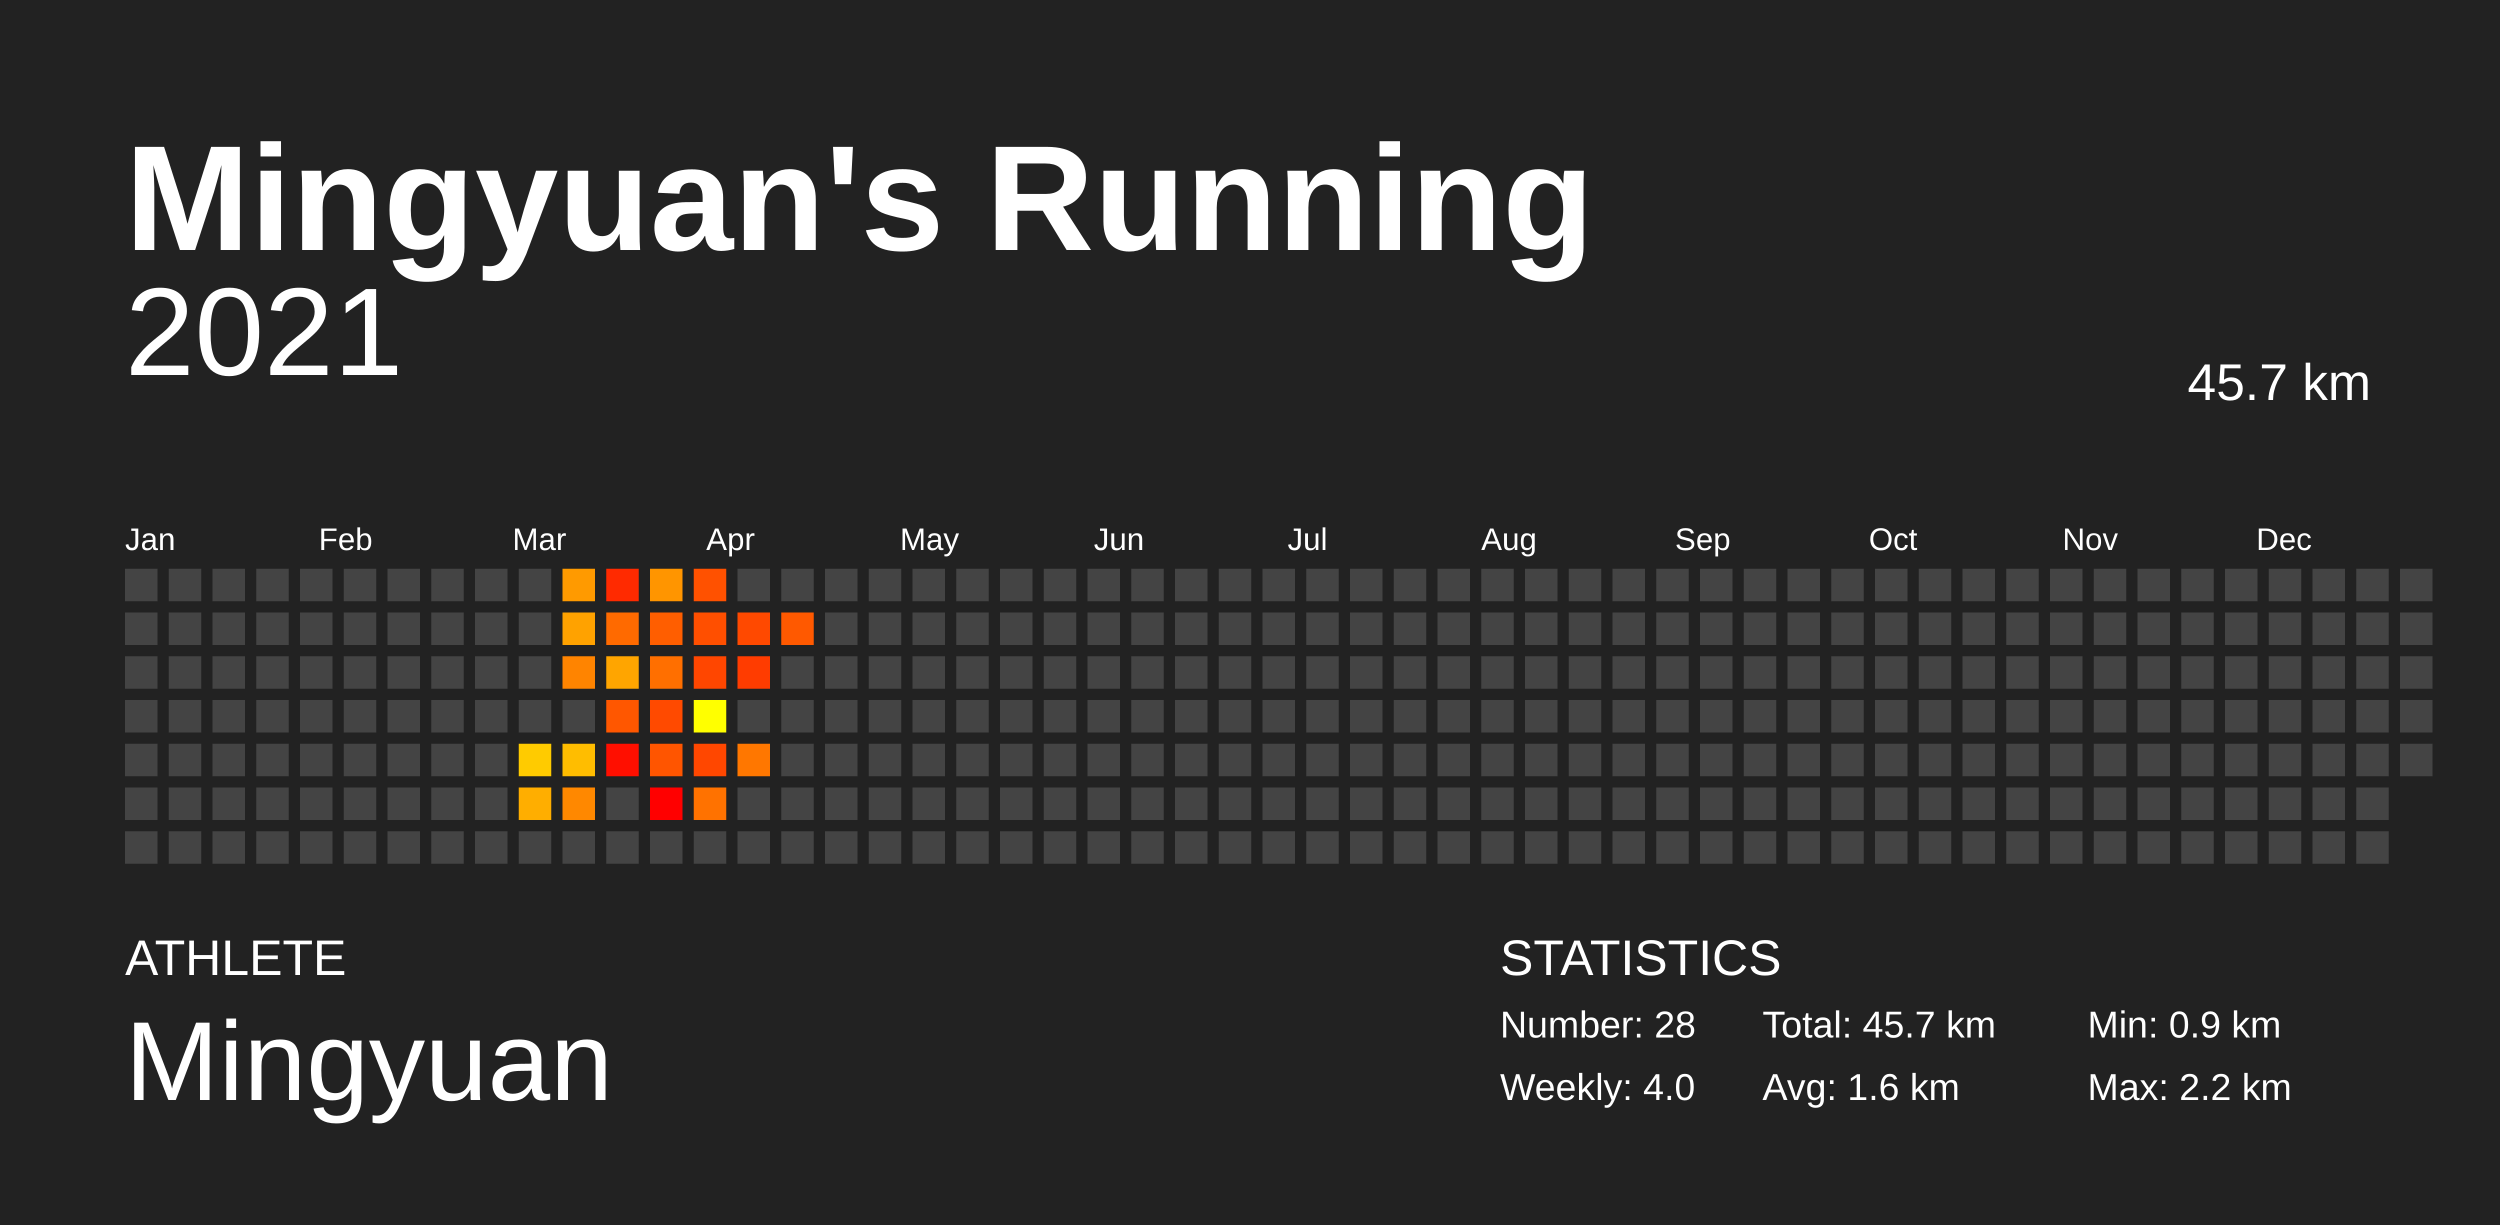
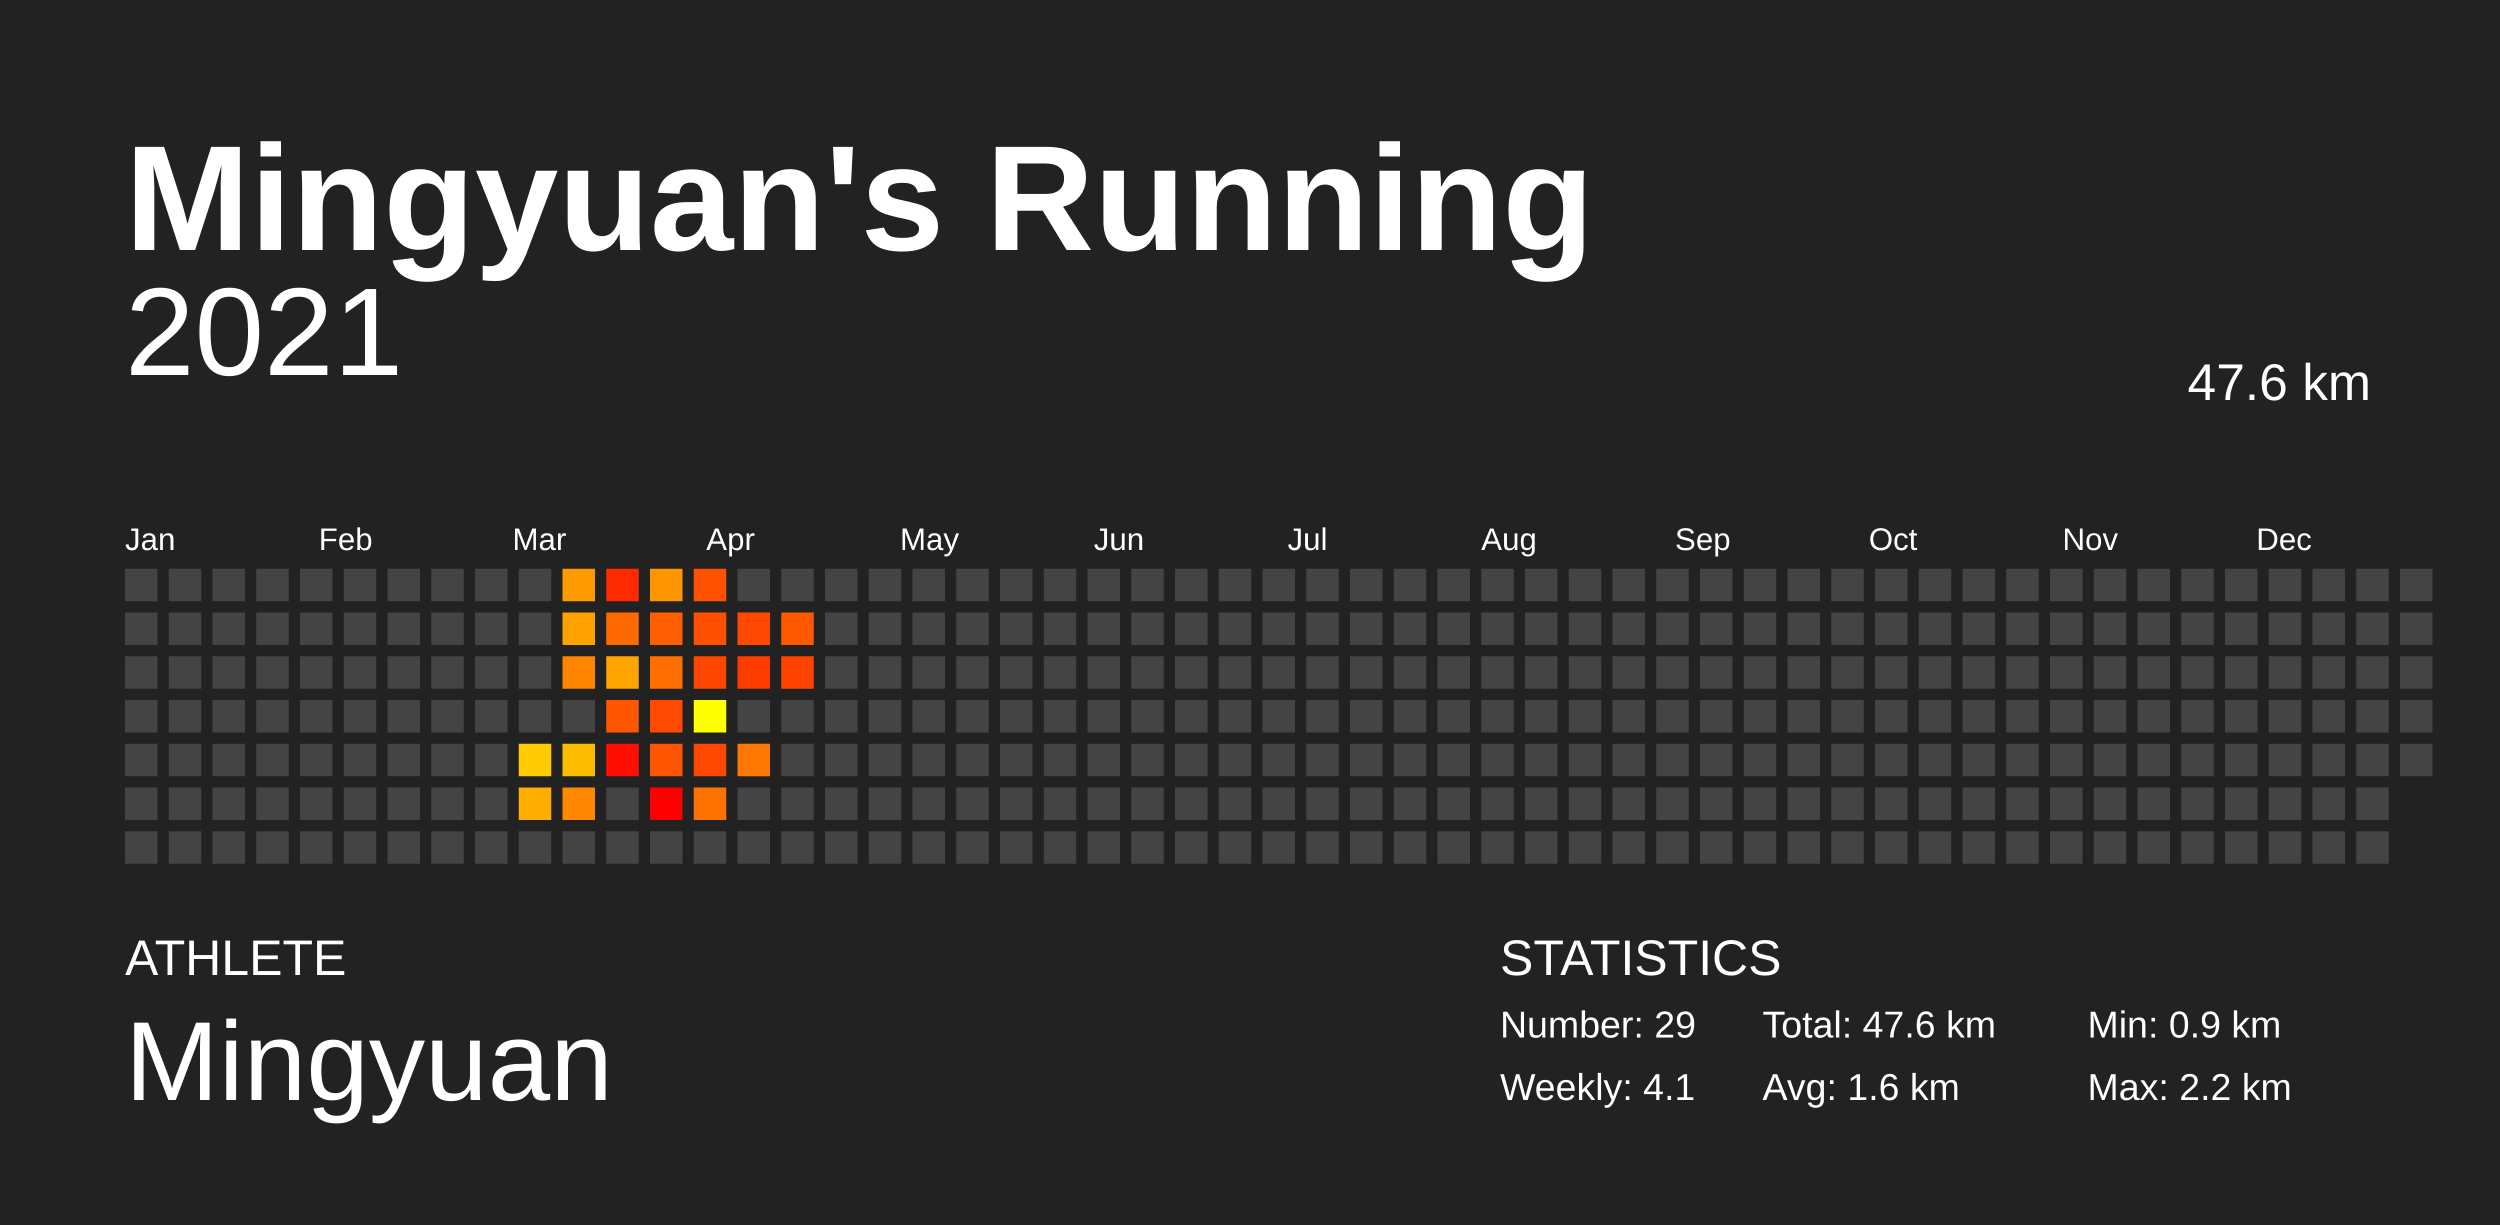
<svg xmlns="http://www.w3.org/2000/svg" baseProfile="full" height="98mm" version="1.1" viewBox="0,0,200,98" width="200mm">
  <defs />
  <rect fill="#222222" height="98" width="200" x="0" y="0" />
  <text fill="#FFFFFF" style="font-size:12px; font-family:Arial; font-weight:bold;" x="10" y="20">Mingyuan's Running</text>
  <text fill="#FFFFFF" style="font-size:4px; font-family:Arial" x="10" y="78">ATHLETE</text>
  <text fill="#FFFFFF" style="font-size:9px; font-family:Arial" x="10" y="88">Mingyuan</text>
  <text fill="#FFFFFF" style="font-size:4px; font-family:Arial" x="120" y="78">STATISTICS</text>
-   <text fill="#FFFFFF" style="font-size:3px; font-family:Arial" x="120" y="83">Number: 28</text>
-   <text fill="#FFFFFF" style="font-size:3px; font-family:Arial" x="120" y="88">Weekly: 4.0</text>
-   <text fill="#FFFFFF" style="font-size:3px; font-family:Arial" x="141" y="83">Total: 45.7 km</text>
+   <text fill="#FFFFFF" style="font-size:3px; font-family:Arial" x="120" y="83">Number: 29</text>
+   <text fill="#FFFFFF" style="font-size:3px; font-family:Arial" x="120" y="88">Weekly: 4.1</text>
+   <text fill="#FFFFFF" style="font-size:3px; font-family:Arial" x="141" y="83">Total: 47.6 km</text>
  <text fill="#FFFFFF" style="font-size:3px; font-family:Arial" x="141" y="88">Avg: 1.6 km</text>
  <text fill="#FFFFFF" style="font-size:3px; font-family:Arial" x="167" y="83">Min: 0.9 km</text>
  <text fill="#FFFFFF" style="font-size:3px; font-family:Arial" x="167" y="88">Max: 2.2 km</text>
  <text alignment-baseline="hanging" fill="#FFFFFF" style="font-size:10.0px; font-family:Arial;" x="10" y="30">2021</text>
-   <text alignment-baseline="hanging" fill="#FFFFFF" style="font-size:4.125px; font-family:Arial;" x="175" y="32">45.7 km</text>
+   <text alignment-baseline="hanging" fill="#FFFFFF" style="font-size:4.125px; font-family:Arial;" x="175" y="32">47.6 km</text>
  <text fill="#FFFFFF" style="font-size:2.5px; font-family:Arial" x="10.0" y="44">Jan</text>
  <text fill="#FFFFFF" style="font-size:2.5px; font-family:Arial" x="25.5" y="44">Feb</text>
  <text fill="#FFFFFF" style="font-size:2.5px; font-family:Arial" x="41.0" y="44">Mar</text>
  <text fill="#FFFFFF" style="font-size:2.5px; font-family:Arial" x="56.5" y="44">Apr</text>
  <text fill="#FFFFFF" style="font-size:2.5px; font-family:Arial" x="72.0" y="44">May</text>
  <text fill="#FFFFFF" style="font-size:2.5px; font-family:Arial" x="87.5" y="44">Jun</text>
  <text fill="#FFFFFF" style="font-size:2.5px; font-family:Arial" x="103.0" y="44">Jul</text>
  <text fill="#FFFFFF" style="font-size:2.5px; font-family:Arial" x="118.5" y="44">Aug</text>
  <text fill="#FFFFFF" style="font-size:2.5px; font-family:Arial" x="134.0" y="44">Sep</text>
  <text fill="#FFFFFF" style="font-size:2.5px; font-family:Arial" x="149.5" y="44">Oct</text>
  <text fill="#FFFFFF" style="font-size:2.5px; font-family:Arial" x="165.0" y="44">Nov</text>
  <text fill="#FFFFFF" style="font-size:2.5px; font-family:Arial" x="180.5" y="44">Dec</text>
  <rect fill="#444444" height="2.6" width="2.6" x="10.0" y="45.5" />
  <rect fill="#444444" height="2.6" width="2.6" x="10.0" y="49.0" />
  <rect fill="#444444" height="2.6" width="2.6" x="10.0" y="52.5" />
  <rect fill="#444444" height="2.6" width="2.6" x="10.0" y="56.0" />
  <rect fill="#444444" height="2.6" width="2.6" x="10.0" y="59.5" />
  <rect fill="#444444" height="2.6" width="2.6" x="10.0" y="63.0" />
  <rect fill="#444444" height="2.6" width="2.6" x="10.0" y="66.5" />
  <rect fill="#444444" height="2.6" width="2.6" x="13.5" y="45.5" />
  <rect fill="#444444" height="2.6" width="2.6" x="13.5" y="49.0" />
  <rect fill="#444444" height="2.6" width="2.6" x="13.5" y="52.5" />
  <rect fill="#444444" height="2.6" width="2.6" x="13.5" y="56.0" />
  <rect fill="#444444" height="2.6" width="2.6" x="13.5" y="59.5" />
  <rect fill="#444444" height="2.6" width="2.6" x="13.5" y="63.0" />
  <rect fill="#444444" height="2.6" width="2.6" x="13.5" y="66.5" />
  <rect fill="#444444" height="2.6" width="2.6" x="17.0" y="45.5" />
  <rect fill="#444444" height="2.6" width="2.6" x="17.0" y="49.0" />
  <rect fill="#444444" height="2.6" width="2.6" x="17.0" y="52.5" />
  <rect fill="#444444" height="2.6" width="2.6" x="17.0" y="56.0" />
  <rect fill="#444444" height="2.6" width="2.6" x="17.0" y="59.5" />
  <rect fill="#444444" height="2.6" width="2.6" x="17.0" y="63.0" />
  <rect fill="#444444" height="2.6" width="2.6" x="17.0" y="66.5" />
  <rect fill="#444444" height="2.6" width="2.6" x="20.5" y="45.5" />
  <rect fill="#444444" height="2.6" width="2.6" x="20.5" y="49.0" />
  <rect fill="#444444" height="2.6" width="2.6" x="20.5" y="52.5" />
  <rect fill="#444444" height="2.6" width="2.6" x="20.5" y="56.0" />
  <rect fill="#444444" height="2.6" width="2.6" x="20.5" y="59.5" />
  <rect fill="#444444" height="2.6" width="2.6" x="20.5" y="63.0" />
  <rect fill="#444444" height="2.6" width="2.6" x="20.5" y="66.5" />
  <rect fill="#444444" height="2.6" width="2.6" x="24.0" y="45.5" />
  <rect fill="#444444" height="2.6" width="2.6" x="24.0" y="49.0" />
  <rect fill="#444444" height="2.6" width="2.6" x="24.0" y="52.5" />
  <rect fill="#444444" height="2.6" width="2.6" x="24.0" y="56.0" />
  <rect fill="#444444" height="2.6" width="2.6" x="24.0" y="59.5" />
  <rect fill="#444444" height="2.6" width="2.6" x="24.0" y="63.0" />
  <rect fill="#444444" height="2.6" width="2.6" x="24.0" y="66.5" />
  <rect fill="#444444" height="2.6" width="2.6" x="27.5" y="45.5" />
  <rect fill="#444444" height="2.6" width="2.6" x="27.5" y="49.0" />
  <rect fill="#444444" height="2.6" width="2.6" x="27.5" y="52.5" />
  <rect fill="#444444" height="2.6" width="2.6" x="27.5" y="56.0" />
  <rect fill="#444444" height="2.6" width="2.6" x="27.5" y="59.5" />
  <rect fill="#444444" height="2.6" width="2.6" x="27.5" y="63.0" />
  <rect fill="#444444" height="2.6" width="2.6" x="27.5" y="66.5" />
  <rect fill="#444444" height="2.6" width="2.6" x="31.0" y="45.5" />
  <rect fill="#444444" height="2.6" width="2.6" x="31.0" y="49.0" />
  <rect fill="#444444" height="2.6" width="2.6" x="31.0" y="52.5" />
  <rect fill="#444444" height="2.6" width="2.6" x="31.0" y="56.0" />
  <rect fill="#444444" height="2.6" width="2.6" x="31.0" y="59.5" />
  <rect fill="#444444" height="2.6" width="2.6" x="31.0" y="63.0" />
  <rect fill="#444444" height="2.6" width="2.6" x="31.0" y="66.5" />
  <rect fill="#444444" height="2.6" width="2.6" x="34.5" y="45.5" />
  <rect fill="#444444" height="2.6" width="2.6" x="34.5" y="49.0" />
  <rect fill="#444444" height="2.6" width="2.6" x="34.5" y="52.5" />
  <rect fill="#444444" height="2.6" width="2.6" x="34.5" y="56.0" />
  <rect fill="#444444" height="2.6" width="2.6" x="34.5" y="59.5" />
  <rect fill="#444444" height="2.6" width="2.6" x="34.5" y="63.0" />
  <rect fill="#444444" height="2.6" width="2.6" x="34.5" y="66.5" />
  <rect fill="#444444" height="2.6" width="2.6" x="38.0" y="45.5" />
  <rect fill="#444444" height="2.6" width="2.6" x="38.0" y="49.0" />
  <rect fill="#444444" height="2.6" width="2.6" x="38.0" y="52.5" />
  <rect fill="#444444" height="2.6" width="2.6" x="38.0" y="56.0" />
  <rect fill="#444444" height="2.6" width="2.6" x="38.0" y="59.5" />
  <rect fill="#444444" height="2.6" width="2.6" x="38.0" y="63.0" />
  <rect fill="#444444" height="2.6" width="2.6" x="38.0" y="66.5" />
  <rect fill="#444444" height="2.6" width="2.6" x="41.5" y="45.5" />
  <rect fill="#444444" height="2.6" width="2.6" x="41.5" y="49.0" />
  <rect fill="#444444" height="2.6" width="2.6" x="41.5" y="52.5" />
  <rect fill="#444444" height="2.6" width="2.6" x="41.5" y="56.0" />
  <rect fill="#ffcb00" height="2.6" width="2.6" x="41.5" y="59.5" />
  <rect fill="#ffae00" height="2.6" width="2.6" x="41.5" y="63.0" />
  <rect fill="#444444" height="2.6" width="2.6" x="41.5" y="66.5" />
  <rect fill="#ff9a00" height="2.6" width="2.6" x="45.0" y="45.5" />
  <rect fill="#ffa200" height="2.6" width="2.6" x="45.0" y="49.0" />
  <rect fill="#ff8400" height="2.6" width="2.6" x="45.0" y="52.5" />
  <rect fill="#444444" height="2.6" width="2.6" x="45.0" y="56.0" />
  <rect fill="#ffbd00" height="2.6" width="2.6" x="45.0" y="59.5" />
  <rect fill="#ff8800" height="2.6" width="2.6" x="45.0" y="63.0" />
  <rect fill="#444444" height="2.6" width="2.6" x="45.0" y="66.5" />
  <rect fill="#ff2a00" height="2.6" width="2.6" x="48.5" y="45.5" />
  <rect fill="#ff6a00" height="2.6" width="2.6" x="48.5" y="49.0" />
  <rect fill="#ffa500" height="2.6" width="2.6" x="48.5" y="52.5" />
  <rect fill="#ff5700" height="2.6" width="2.6" x="48.5" y="56.0" />
  <rect fill="#ff0f00" height="2.6" width="2.6" x="48.5" y="59.5" />
  <rect fill="#444444" height="2.6" width="2.6" x="48.5" y="63.0" />
  <rect fill="#444444" height="2.6" width="2.6" x="48.5" y="66.5" />
  <rect fill="#ff9500" height="2.6" width="2.6" x="52.0" y="45.5" />
  <rect fill="#ff5e00" height="2.6" width="2.6" x="52.0" y="49.0" />
  <rect fill="#ff6f00" height="2.6" width="2.6" x="52.0" y="52.5" />
  <rect fill="#ff4a00" height="2.6" width="2.6" x="52.0" y="56.0" />
  <rect fill="#ff5500" height="2.6" width="2.6" x="52.0" y="59.5" />
  <rect fill="#ff0000" height="2.6" width="2.6" x="52.0" y="63.0" />
  <rect fill="#444444" height="2.6" width="2.6" x="52.0" y="66.5" />
  <rect fill="#ff5100" height="2.6" width="2.6" x="55.5" y="45.5" />
  <rect fill="#ff4f00" height="2.6" width="2.6" x="55.5" y="49.0" />
  <rect fill="#ff4600" height="2.6" width="2.6" x="55.5" y="52.5" />
  <rect fill="#ffff00" height="2.6" width="2.6" x="55.5" y="56.0" />
  <rect fill="#ff4700" height="2.6" width="2.6" x="55.5" y="59.5" />
  <rect fill="#ff7200" height="2.6" width="2.6" x="55.5" y="63.0" />
  <rect fill="#444444" height="2.6" width="2.6" x="55.5" y="66.5" />
  <rect fill="#444444" height="2.6" width="2.6" x="59.0" y="45.5" />
  <rect fill="#ff4900" height="2.6" width="2.6" x="59.0" y="49.0" />
  <rect fill="#ff3c00" height="2.6" width="2.6" x="59.0" y="52.5" />
  <rect fill="#444444" height="2.6" width="2.6" x="59.0" y="56.0" />
  <rect fill="#ff7700" height="2.6" width="2.6" x="59.0" y="59.5" />
  <rect fill="#444444" height="2.6" width="2.6" x="59.0" y="63.0" />
  <rect fill="#444444" height="2.6" width="2.6" x="59.0" y="66.5" />
  <rect fill="#444444" height="2.6" width="2.6" x="62.5" y="45.5" />
  <rect fill="#ff5900" height="2.6" width="2.6" x="62.5" y="49.0" />
-   <rect fill="#444444" height="2.6" width="2.6" x="62.5" y="52.5" />
+   <rect fill="#ff4200" height="2.6" width="2.6" x="62.5" y="52.5" />
  <rect fill="#444444" height="2.6" width="2.6" x="62.5" y="56.0" />
  <rect fill="#444444" height="2.6" width="2.6" x="62.5" y="59.5" />
  <rect fill="#444444" height="2.6" width="2.6" x="62.5" y="63.0" />
  <rect fill="#444444" height="2.6" width="2.6" x="62.5" y="66.5" />
  <rect fill="#444444" height="2.6" width="2.6" x="66.0" y="45.5" />
  <rect fill="#444444" height="2.6" width="2.6" x="66.0" y="49.0" />
  <rect fill="#444444" height="2.6" width="2.6" x="66.0" y="52.5" />
  <rect fill="#444444" height="2.6" width="2.6" x="66.0" y="56.0" />
  <rect fill="#444444" height="2.6" width="2.6" x="66.0" y="59.5" />
  <rect fill="#444444" height="2.6" width="2.6" x="66.0" y="63.0" />
  <rect fill="#444444" height="2.6" width="2.6" x="66.0" y="66.5" />
  <rect fill="#444444" height="2.6" width="2.6" x="69.5" y="45.5" />
  <rect fill="#444444" height="2.6" width="2.6" x="69.5" y="49.0" />
  <rect fill="#444444" height="2.6" width="2.6" x="69.5" y="52.5" />
  <rect fill="#444444" height="2.6" width="2.6" x="69.5" y="56.0" />
  <rect fill="#444444" height="2.6" width="2.6" x="69.5" y="59.5" />
  <rect fill="#444444" height="2.6" width="2.6" x="69.5" y="63.0" />
  <rect fill="#444444" height="2.6" width="2.6" x="69.5" y="66.5" />
  <rect fill="#444444" height="2.6" width="2.6" x="73.0" y="45.5" />
  <rect fill="#444444" height="2.6" width="2.6" x="73.0" y="49.0" />
  <rect fill="#444444" height="2.6" width="2.6" x="73.0" y="52.5" />
  <rect fill="#444444" height="2.6" width="2.6" x="73.0" y="56.0" />
  <rect fill="#444444" height="2.6" width="2.6" x="73.0" y="59.5" />
  <rect fill="#444444" height="2.6" width="2.6" x="73.0" y="63.0" />
  <rect fill="#444444" height="2.6" width="2.6" x="73.0" y="66.5" />
  <rect fill="#444444" height="2.6" width="2.6" x="76.5" y="45.5" />
  <rect fill="#444444" height="2.6" width="2.6" x="76.5" y="49.0" />
  <rect fill="#444444" height="2.6" width="2.6" x="76.5" y="52.5" />
  <rect fill="#444444" height="2.6" width="2.6" x="76.5" y="56.0" />
  <rect fill="#444444" height="2.6" width="2.6" x="76.5" y="59.5" />
  <rect fill="#444444" height="2.6" width="2.6" x="76.5" y="63.0" />
  <rect fill="#444444" height="2.6" width="2.6" x="76.5" y="66.5" />
  <rect fill="#444444" height="2.6" width="2.6" x="80.0" y="45.5" />
  <rect fill="#444444" height="2.6" width="2.6" x="80.0" y="49.0" />
  <rect fill="#444444" height="2.6" width="2.6" x="80.0" y="52.5" />
  <rect fill="#444444" height="2.6" width="2.6" x="80.0" y="56.0" />
  <rect fill="#444444" height="2.6" width="2.6" x="80.0" y="59.5" />
  <rect fill="#444444" height="2.6" width="2.6" x="80.0" y="63.0" />
  <rect fill="#444444" height="2.6" width="2.6" x="80.0" y="66.5" />
  <rect fill="#444444" height="2.6" width="2.6" x="83.5" y="45.5" />
  <rect fill="#444444" height="2.6" width="2.6" x="83.5" y="49.0" />
  <rect fill="#444444" height="2.6" width="2.6" x="83.5" y="52.5" />
  <rect fill="#444444" height="2.6" width="2.6" x="83.5" y="56.0" />
  <rect fill="#444444" height="2.6" width="2.6" x="83.5" y="59.5" />
  <rect fill="#444444" height="2.6" width="2.6" x="83.5" y="63.0" />
  <rect fill="#444444" height="2.6" width="2.6" x="83.5" y="66.5" />
  <rect fill="#444444" height="2.6" width="2.6" x="87.0" y="45.5" />
  <rect fill="#444444" height="2.6" width="2.6" x="87.0" y="49.0" />
  <rect fill="#444444" height="2.6" width="2.6" x="87.0" y="52.5" />
  <rect fill="#444444" height="2.6" width="2.6" x="87.0" y="56.0" />
  <rect fill="#444444" height="2.6" width="2.6" x="87.0" y="59.5" />
  <rect fill="#444444" height="2.6" width="2.6" x="87.0" y="63.0" />
  <rect fill="#444444" height="2.6" width="2.6" x="87.0" y="66.5" />
  <rect fill="#444444" height="2.6" width="2.6" x="90.5" y="45.5" />
  <rect fill="#444444" height="2.6" width="2.6" x="90.5" y="49.0" />
  <rect fill="#444444" height="2.6" width="2.6" x="90.5" y="52.5" />
  <rect fill="#444444" height="2.6" width="2.6" x="90.5" y="56.0" />
  <rect fill="#444444" height="2.6" width="2.6" x="90.5" y="59.5" />
  <rect fill="#444444" height="2.6" width="2.6" x="90.5" y="63.0" />
  <rect fill="#444444" height="2.6" width="2.6" x="90.5" y="66.5" />
  <rect fill="#444444" height="2.6" width="2.6" x="94.0" y="45.5" />
  <rect fill="#444444" height="2.6" width="2.6" x="94.0" y="49.0" />
  <rect fill="#444444" height="2.6" width="2.6" x="94.0" y="52.5" />
  <rect fill="#444444" height="2.6" width="2.6" x="94.0" y="56.0" />
  <rect fill="#444444" height="2.6" width="2.6" x="94.0" y="59.5" />
  <rect fill="#444444" height="2.6" width="2.6" x="94.0" y="63.0" />
  <rect fill="#444444" height="2.6" width="2.6" x="94.0" y="66.5" />
  <rect fill="#444444" height="2.6" width="2.6" x="97.5" y="45.5" />
  <rect fill="#444444" height="2.6" width="2.6" x="97.5" y="49.0" />
  <rect fill="#444444" height="2.6" width="2.6" x="97.5" y="52.5" />
  <rect fill="#444444" height="2.6" width="2.6" x="97.5" y="56.0" />
  <rect fill="#444444" height="2.6" width="2.6" x="97.5" y="59.5" />
  <rect fill="#444444" height="2.6" width="2.6" x="97.5" y="63.0" />
  <rect fill="#444444" height="2.6" width="2.6" x="97.5" y="66.5" />
  <rect fill="#444444" height="2.6" width="2.6" x="101.0" y="45.5" />
  <rect fill="#444444" height="2.6" width="2.6" x="101.0" y="49.0" />
  <rect fill="#444444" height="2.6" width="2.6" x="101.0" y="52.5" />
  <rect fill="#444444" height="2.6" width="2.6" x="101.0" y="56.0" />
  <rect fill="#444444" height="2.6" width="2.6" x="101.0" y="59.5" />
  <rect fill="#444444" height="2.6" width="2.6" x="101.0" y="63.0" />
  <rect fill="#444444" height="2.6" width="2.6" x="101.0" y="66.5" />
  <rect fill="#444444" height="2.6" width="2.6" x="104.5" y="45.5" />
  <rect fill="#444444" height="2.6" width="2.6" x="104.5" y="49.0" />
  <rect fill="#444444" height="2.6" width="2.6" x="104.5" y="52.5" />
  <rect fill="#444444" height="2.6" width="2.6" x="104.5" y="56.0" />
  <rect fill="#444444" height="2.6" width="2.6" x="104.5" y="59.5" />
  <rect fill="#444444" height="2.6" width="2.6" x="104.5" y="63.0" />
  <rect fill="#444444" height="2.6" width="2.6" x="104.5" y="66.5" />
  <rect fill="#444444" height="2.6" width="2.6" x="108.0" y="45.5" />
  <rect fill="#444444" height="2.6" width="2.6" x="108.0" y="49.0" />
  <rect fill="#444444" height="2.6" width="2.6" x="108.0" y="52.5" />
  <rect fill="#444444" height="2.6" width="2.6" x="108.0" y="56.0" />
  <rect fill="#444444" height="2.6" width="2.6" x="108.0" y="59.5" />
  <rect fill="#444444" height="2.6" width="2.6" x="108.0" y="63.0" />
  <rect fill="#444444" height="2.6" width="2.6" x="108.0" y="66.5" />
  <rect fill="#444444" height="2.6" width="2.6" x="111.5" y="45.5" />
  <rect fill="#444444" height="2.6" width="2.6" x="111.5" y="49.0" />
  <rect fill="#444444" height="2.6" width="2.6" x="111.5" y="52.5" />
  <rect fill="#444444" height="2.6" width="2.6" x="111.5" y="56.0" />
  <rect fill="#444444" height="2.6" width="2.6" x="111.5" y="59.5" />
  <rect fill="#444444" height="2.6" width="2.6" x="111.5" y="63.0" />
  <rect fill="#444444" height="2.6" width="2.6" x="111.5" y="66.5" />
  <rect fill="#444444" height="2.6" width="2.6" x="115.0" y="45.5" />
  <rect fill="#444444" height="2.6" width="2.6" x="115.0" y="49.0" />
  <rect fill="#444444" height="2.6" width="2.6" x="115.0" y="52.5" />
  <rect fill="#444444" height="2.6" width="2.6" x="115.0" y="56.0" />
  <rect fill="#444444" height="2.6" width="2.6" x="115.0" y="59.5" />
  <rect fill="#444444" height="2.6" width="2.6" x="115.0" y="63.0" />
  <rect fill="#444444" height="2.6" width="2.6" x="115.0" y="66.5" />
  <rect fill="#444444" height="2.6" width="2.6" x="118.5" y="45.5" />
  <rect fill="#444444" height="2.6" width="2.6" x="118.5" y="49.0" />
  <rect fill="#444444" height="2.6" width="2.6" x="118.5" y="52.5" />
  <rect fill="#444444" height="2.6" width="2.6" x="118.5" y="56.0" />
  <rect fill="#444444" height="2.6" width="2.6" x="118.5" y="59.5" />
  <rect fill="#444444" height="2.6" width="2.6" x="118.5" y="63.0" />
  <rect fill="#444444" height="2.6" width="2.6" x="118.5" y="66.5" />
  <rect fill="#444444" height="2.6" width="2.6" x="122.0" y="45.5" />
  <rect fill="#444444" height="2.6" width="2.6" x="122.0" y="49.0" />
  <rect fill="#444444" height="2.6" width="2.6" x="122.0" y="52.5" />
  <rect fill="#444444" height="2.6" width="2.6" x="122.0" y="56.0" />
  <rect fill="#444444" height="2.6" width="2.6" x="122.0" y="59.5" />
  <rect fill="#444444" height="2.6" width="2.6" x="122.0" y="63.0" />
  <rect fill="#444444" height="2.6" width="2.6" x="122.0" y="66.5" />
  <rect fill="#444444" height="2.6" width="2.6" x="125.5" y="45.5" />
  <rect fill="#444444" height="2.6" width="2.6" x="125.5" y="49.0" />
  <rect fill="#444444" height="2.6" width="2.6" x="125.5" y="52.5" />
  <rect fill="#444444" height="2.6" width="2.6" x="125.5" y="56.0" />
  <rect fill="#444444" height="2.6" width="2.6" x="125.5" y="59.5" />
  <rect fill="#444444" height="2.6" width="2.6" x="125.5" y="63.0" />
  <rect fill="#444444" height="2.6" width="2.6" x="125.5" y="66.5" />
  <rect fill="#444444" height="2.6" width="2.6" x="129.0" y="45.5" />
  <rect fill="#444444" height="2.6" width="2.6" x="129.0" y="49.0" />
  <rect fill="#444444" height="2.6" width="2.6" x="129.0" y="52.5" />
  <rect fill="#444444" height="2.6" width="2.6" x="129.0" y="56.0" />
  <rect fill="#444444" height="2.6" width="2.6" x="129.0" y="59.5" />
  <rect fill="#444444" height="2.6" width="2.6" x="129.0" y="63.0" />
  <rect fill="#444444" height="2.6" width="2.6" x="129.0" y="66.5" />
  <rect fill="#444444" height="2.6" width="2.6" x="132.5" y="45.5" />
  <rect fill="#444444" height="2.6" width="2.6" x="132.5" y="49.0" />
  <rect fill="#444444" height="2.6" width="2.6" x="132.5" y="52.5" />
  <rect fill="#444444" height="2.6" width="2.6" x="132.5" y="56.0" />
  <rect fill="#444444" height="2.6" width="2.6" x="132.5" y="59.5" />
  <rect fill="#444444" height="2.6" width="2.6" x="132.5" y="63.0" />
  <rect fill="#444444" height="2.6" width="2.6" x="132.5" y="66.5" />
  <rect fill="#444444" height="2.6" width="2.6" x="136.0" y="45.5" />
  <rect fill="#444444" height="2.6" width="2.6" x="136.0" y="49.0" />
  <rect fill="#444444" height="2.6" width="2.6" x="136.0" y="52.5" />
  <rect fill="#444444" height="2.6" width="2.6" x="136.0" y="56.0" />
  <rect fill="#444444" height="2.6" width="2.6" x="136.0" y="59.5" />
  <rect fill="#444444" height="2.6" width="2.6" x="136.0" y="63.0" />
  <rect fill="#444444" height="2.6" width="2.6" x="136.0" y="66.5" />
  <rect fill="#444444" height="2.6" width="2.6" x="139.5" y="45.5" />
  <rect fill="#444444" height="2.6" width="2.6" x="139.5" y="49.0" />
  <rect fill="#444444" height="2.6" width="2.6" x="139.5" y="52.5" />
  <rect fill="#444444" height="2.6" width="2.6" x="139.5" y="56.0" />
  <rect fill="#444444" height="2.6" width="2.6" x="139.5" y="59.5" />
  <rect fill="#444444" height="2.6" width="2.6" x="139.5" y="63.0" />
  <rect fill="#444444" height="2.6" width="2.6" x="139.5" y="66.5" />
  <rect fill="#444444" height="2.6" width="2.6" x="143.0" y="45.5" />
  <rect fill="#444444" height="2.6" width="2.6" x="143.0" y="49.0" />
  <rect fill="#444444" height="2.6" width="2.6" x="143.0" y="52.5" />
  <rect fill="#444444" height="2.6" width="2.6" x="143.0" y="56.0" />
  <rect fill="#444444" height="2.6" width="2.6" x="143.0" y="59.5" />
  <rect fill="#444444" height="2.6" width="2.6" x="143.0" y="63.0" />
  <rect fill="#444444" height="2.6" width="2.6" x="143.0" y="66.5" />
  <rect fill="#444444" height="2.6" width="2.6" x="146.5" y="45.5" />
  <rect fill="#444444" height="2.6" width="2.6" x="146.5" y="49.0" />
  <rect fill="#444444" height="2.6" width="2.6" x="146.5" y="52.5" />
  <rect fill="#444444" height="2.6" width="2.6" x="146.5" y="56.0" />
  <rect fill="#444444" height="2.6" width="2.6" x="146.5" y="59.5" />
  <rect fill="#444444" height="2.6" width="2.6" x="146.5" y="63.0" />
  <rect fill="#444444" height="2.6" width="2.6" x="146.5" y="66.5" />
  <rect fill="#444444" height="2.6" width="2.6" x="150.0" y="45.5" />
  <rect fill="#444444" height="2.6" width="2.6" x="150.0" y="49.0" />
  <rect fill="#444444" height="2.6" width="2.6" x="150.0" y="52.5" />
  <rect fill="#444444" height="2.6" width="2.6" x="150.0" y="56.0" />
  <rect fill="#444444" height="2.6" width="2.6" x="150.0" y="59.5" />
  <rect fill="#444444" height="2.6" width="2.6" x="150.0" y="63.0" />
  <rect fill="#444444" height="2.6" width="2.6" x="150.0" y="66.5" />
  <rect fill="#444444" height="2.6" width="2.6" x="153.5" y="45.5" />
  <rect fill="#444444" height="2.6" width="2.6" x="153.5" y="49.0" />
  <rect fill="#444444" height="2.6" width="2.6" x="153.5" y="52.5" />
  <rect fill="#444444" height="2.6" width="2.6" x="153.5" y="56.0" />
  <rect fill="#444444" height="2.6" width="2.6" x="153.5" y="59.5" />
  <rect fill="#444444" height="2.6" width="2.6" x="153.5" y="63.0" />
  <rect fill="#444444" height="2.6" width="2.6" x="153.5" y="66.5" />
  <rect fill="#444444" height="2.6" width="2.6" x="157.0" y="45.5" />
  <rect fill="#444444" height="2.6" width="2.6" x="157.0" y="49.0" />
  <rect fill="#444444" height="2.6" width="2.6" x="157.0" y="52.5" />
  <rect fill="#444444" height="2.6" width="2.6" x="157.0" y="56.0" />
  <rect fill="#444444" height="2.6" width="2.6" x="157.0" y="59.5" />
  <rect fill="#444444" height="2.6" width="2.6" x="157.0" y="63.0" />
  <rect fill="#444444" height="2.6" width="2.6" x="157.0" y="66.5" />
  <rect fill="#444444" height="2.6" width="2.6" x="160.5" y="45.5" />
  <rect fill="#444444" height="2.6" width="2.6" x="160.5" y="49.0" />
  <rect fill="#444444" height="2.6" width="2.6" x="160.5" y="52.5" />
  <rect fill="#444444" height="2.6" width="2.6" x="160.5" y="56.0" />
  <rect fill="#444444" height="2.6" width="2.6" x="160.5" y="59.5" />
  <rect fill="#444444" height="2.6" width="2.6" x="160.5" y="63.0" />
  <rect fill="#444444" height="2.6" width="2.6" x="160.5" y="66.5" />
  <rect fill="#444444" height="2.6" width="2.6" x="164.0" y="45.5" />
  <rect fill="#444444" height="2.6" width="2.6" x="164.0" y="49.0" />
  <rect fill="#444444" height="2.6" width="2.6" x="164.0" y="52.5" />
  <rect fill="#444444" height="2.6" width="2.6" x="164.0" y="56.0" />
  <rect fill="#444444" height="2.6" width="2.6" x="164.0" y="59.5" />
  <rect fill="#444444" height="2.6" width="2.6" x="164.0" y="63.0" />
  <rect fill="#444444" height="2.6" width="2.6" x="164.0" y="66.5" />
  <rect fill="#444444" height="2.6" width="2.6" x="167.5" y="45.5" />
  <rect fill="#444444" height="2.6" width="2.6" x="167.5" y="49.0" />
  <rect fill="#444444" height="2.6" width="2.6" x="167.5" y="52.5" />
  <rect fill="#444444" height="2.6" width="2.6" x="167.5" y="56.0" />
  <rect fill="#444444" height="2.6" width="2.6" x="167.5" y="59.5" />
  <rect fill="#444444" height="2.6" width="2.6" x="167.5" y="63.0" />
  <rect fill="#444444" height="2.6" width="2.6" x="167.5" y="66.5" />
  <rect fill="#444444" height="2.6" width="2.6" x="171.0" y="45.5" />
  <rect fill="#444444" height="2.6" width="2.6" x="171.0" y="49.0" />
  <rect fill="#444444" height="2.6" width="2.6" x="171.0" y="52.5" />
  <rect fill="#444444" height="2.6" width="2.6" x="171.0" y="56.0" />
  <rect fill="#444444" height="2.6" width="2.6" x="171.0" y="59.5" />
  <rect fill="#444444" height="2.6" width="2.6" x="171.0" y="63.0" />
  <rect fill="#444444" height="2.6" width="2.6" x="171.0" y="66.5" />
  <rect fill="#444444" height="2.6" width="2.6" x="174.5" y="45.5" />
  <rect fill="#444444" height="2.6" width="2.6" x="174.5" y="49.0" />
  <rect fill="#444444" height="2.6" width="2.6" x="174.5" y="52.5" />
  <rect fill="#444444" height="2.6" width="2.6" x="174.5" y="56.0" />
  <rect fill="#444444" height="2.6" width="2.6" x="174.5" y="59.5" />
  <rect fill="#444444" height="2.6" width="2.6" x="174.5" y="63.0" />
  <rect fill="#444444" height="2.6" width="2.6" x="174.5" y="66.5" />
  <rect fill="#444444" height="2.6" width="2.6" x="178.0" y="45.5" />
  <rect fill="#444444" height="2.6" width="2.6" x="178.0" y="49.0" />
  <rect fill="#444444" height="2.6" width="2.6" x="178.0" y="52.5" />
  <rect fill="#444444" height="2.6" width="2.6" x="178.0" y="56.0" />
  <rect fill="#444444" height="2.6" width="2.6" x="178.0" y="59.5" />
  <rect fill="#444444" height="2.6" width="2.6" x="178.0" y="63.0" />
  <rect fill="#444444" height="2.6" width="2.6" x="178.0" y="66.5" />
  <rect fill="#444444" height="2.6" width="2.6" x="181.5" y="45.5" />
  <rect fill="#444444" height="2.6" width="2.6" x="181.5" y="49.0" />
  <rect fill="#444444" height="2.6" width="2.6" x="181.5" y="52.5" />
  <rect fill="#444444" height="2.6" width="2.6" x="181.5" y="56.0" />
  <rect fill="#444444" height="2.6" width="2.6" x="181.5" y="59.5" />
  <rect fill="#444444" height="2.6" width="2.6" x="181.5" y="63.0" />
  <rect fill="#444444" height="2.6" width="2.6" x="181.5" y="66.5" />
  <rect fill="#444444" height="2.6" width="2.6" x="185.0" y="45.5" />
  <rect fill="#444444" height="2.6" width="2.6" x="185.0" y="49.0" />
  <rect fill="#444444" height="2.6" width="2.6" x="185.0" y="52.5" />
  <rect fill="#444444" height="2.6" width="2.6" x="185.0" y="56.0" />
  <rect fill="#444444" height="2.6" width="2.6" x="185.0" y="59.5" />
  <rect fill="#444444" height="2.6" width="2.6" x="185.0" y="63.0" />
  <rect fill="#444444" height="2.6" width="2.6" x="185.0" y="66.5" />
  <rect fill="#444444" height="2.6" width="2.6" x="188.5" y="45.5" />
  <rect fill="#444444" height="2.6" width="2.6" x="188.5" y="49.0" />
  <rect fill="#444444" height="2.6" width="2.6" x="188.5" y="52.5" />
  <rect fill="#444444" height="2.6" width="2.6" x="188.5" y="56.0" />
  <rect fill="#444444" height="2.6" width="2.6" x="188.5" y="59.5" />
  <rect fill="#444444" height="2.6" width="2.6" x="188.5" y="63.0" />
  <rect fill="#444444" height="2.6" width="2.6" x="188.5" y="66.5" />
  <rect fill="#444444" height="2.6" width="2.6" x="192.0" y="45.5" />
  <rect fill="#444444" height="2.6" width="2.6" x="192.0" y="49.0" />
  <rect fill="#444444" height="2.6" width="2.6" x="192.0" y="52.5" />
  <rect fill="#444444" height="2.6" width="2.6" x="192.0" y="56.0" />
  <rect fill="#444444" height="2.6" width="2.6" x="192.0" y="59.5" />
</svg>
